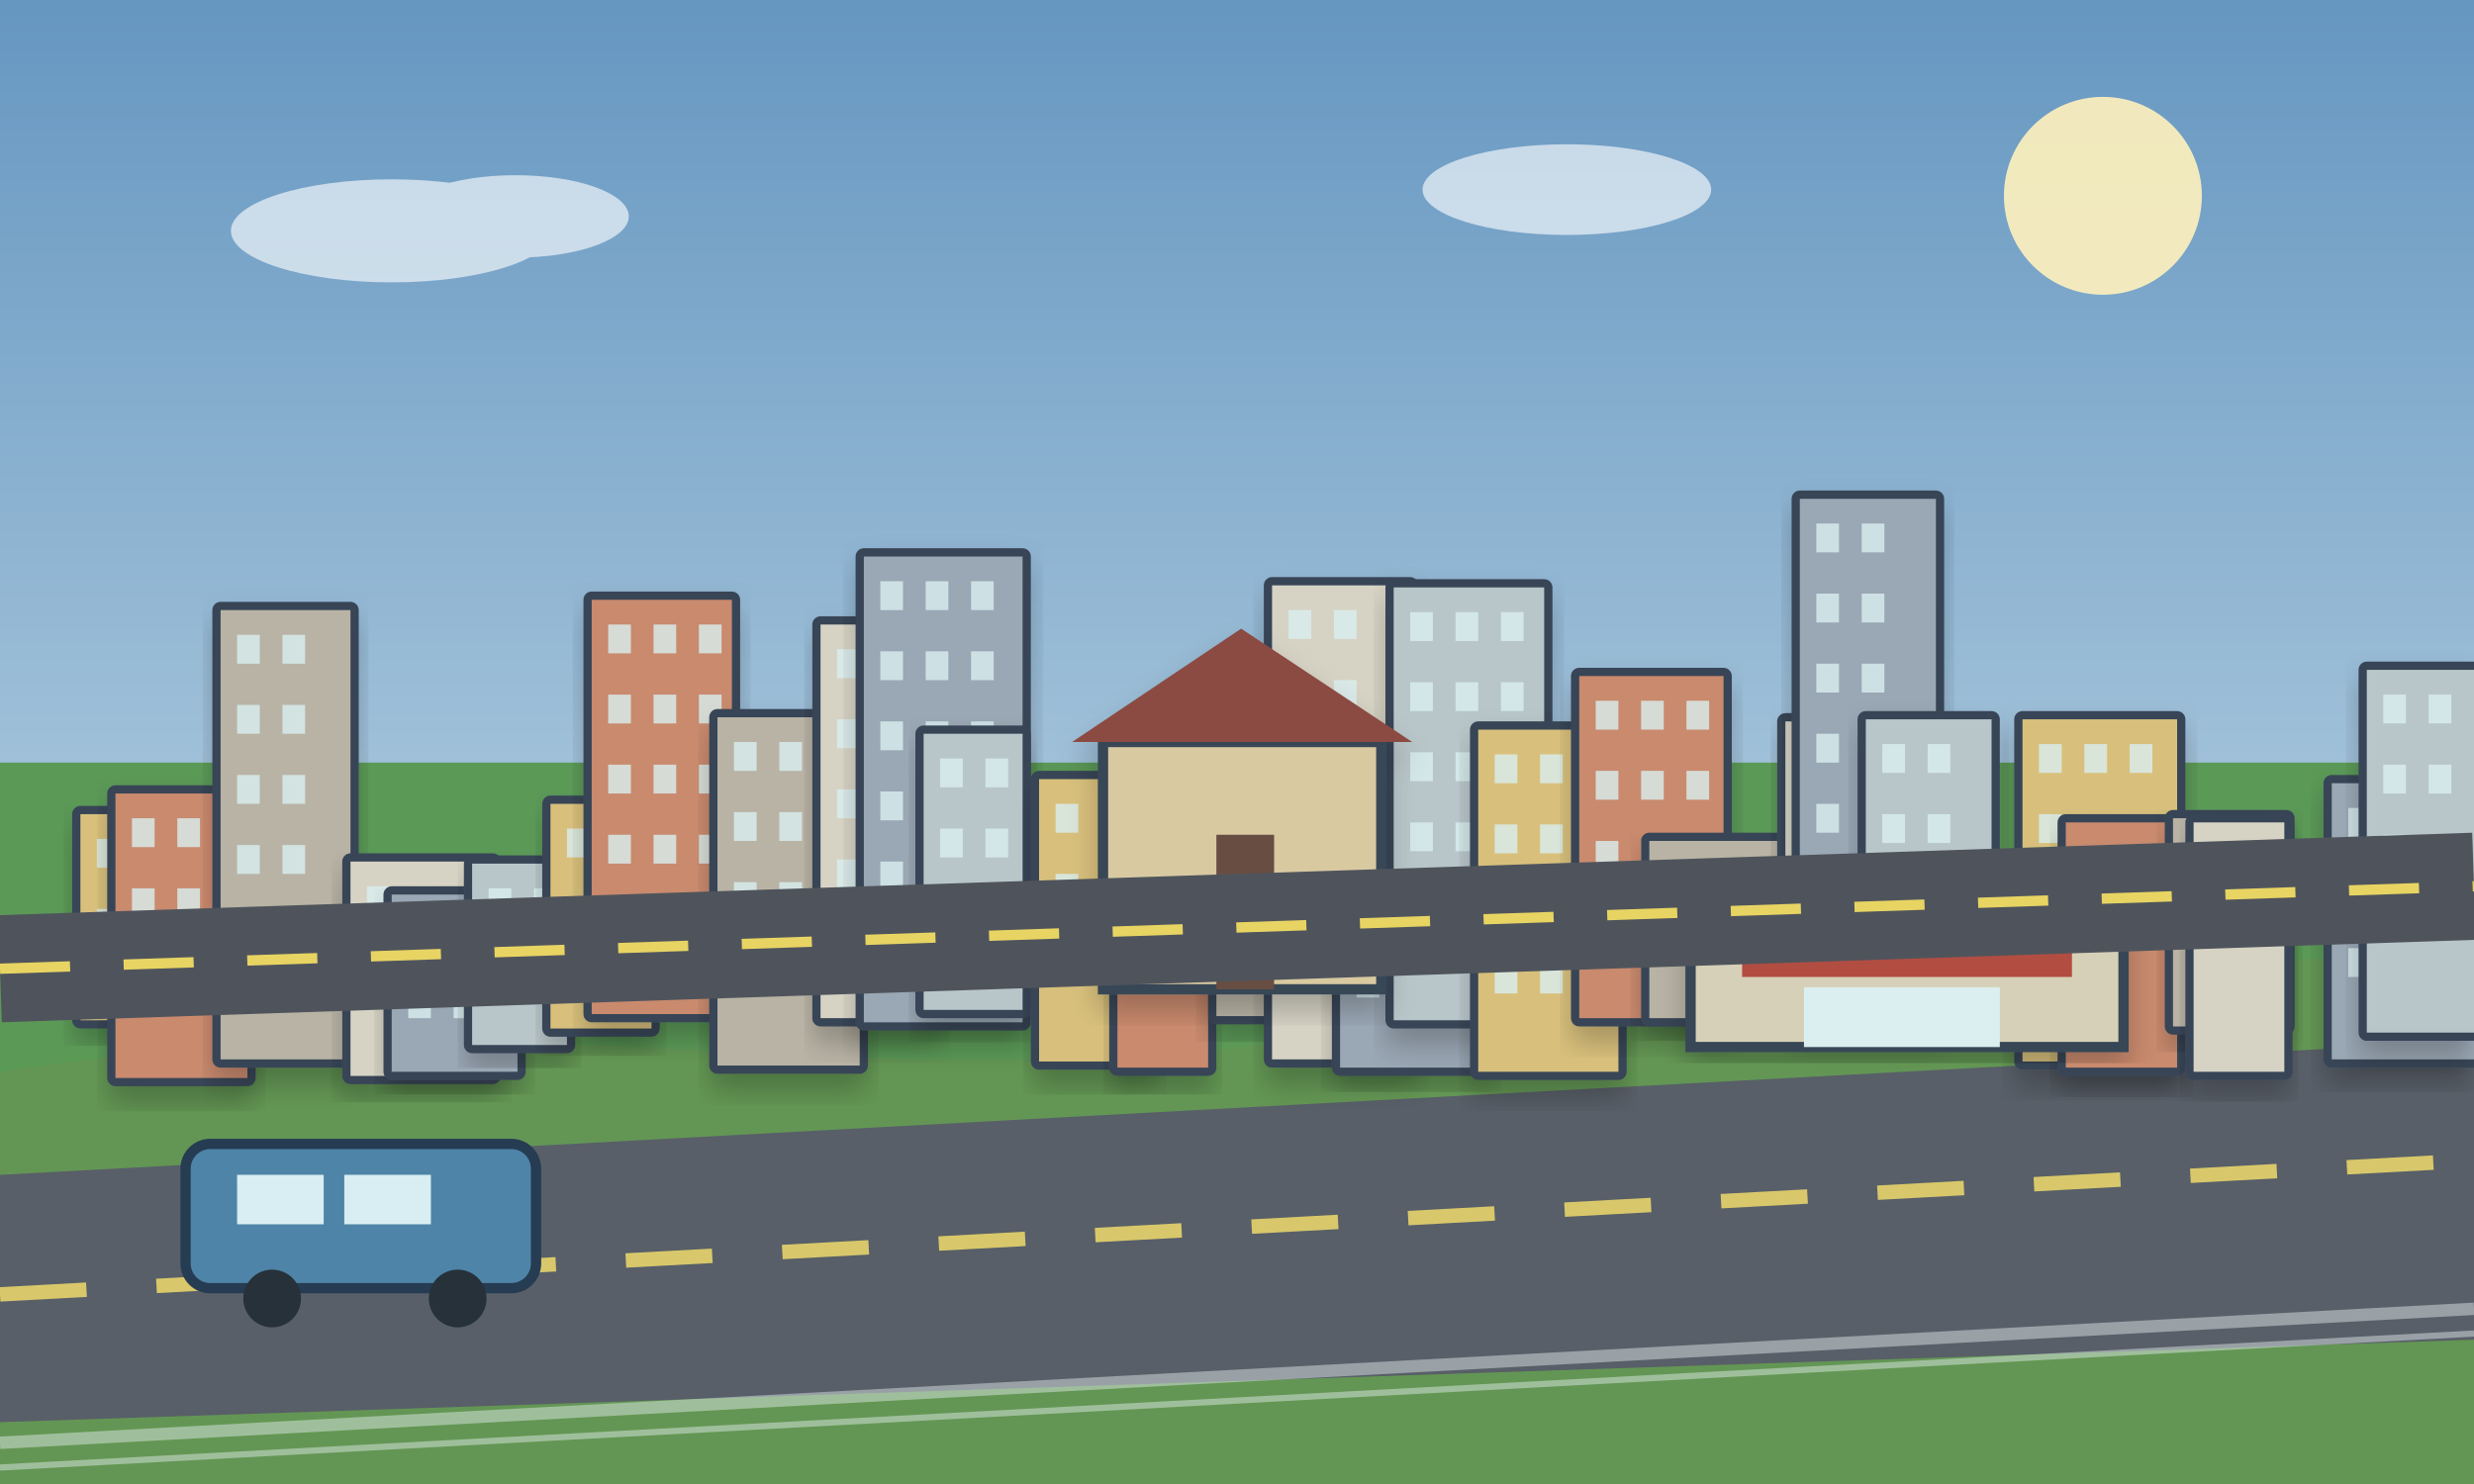
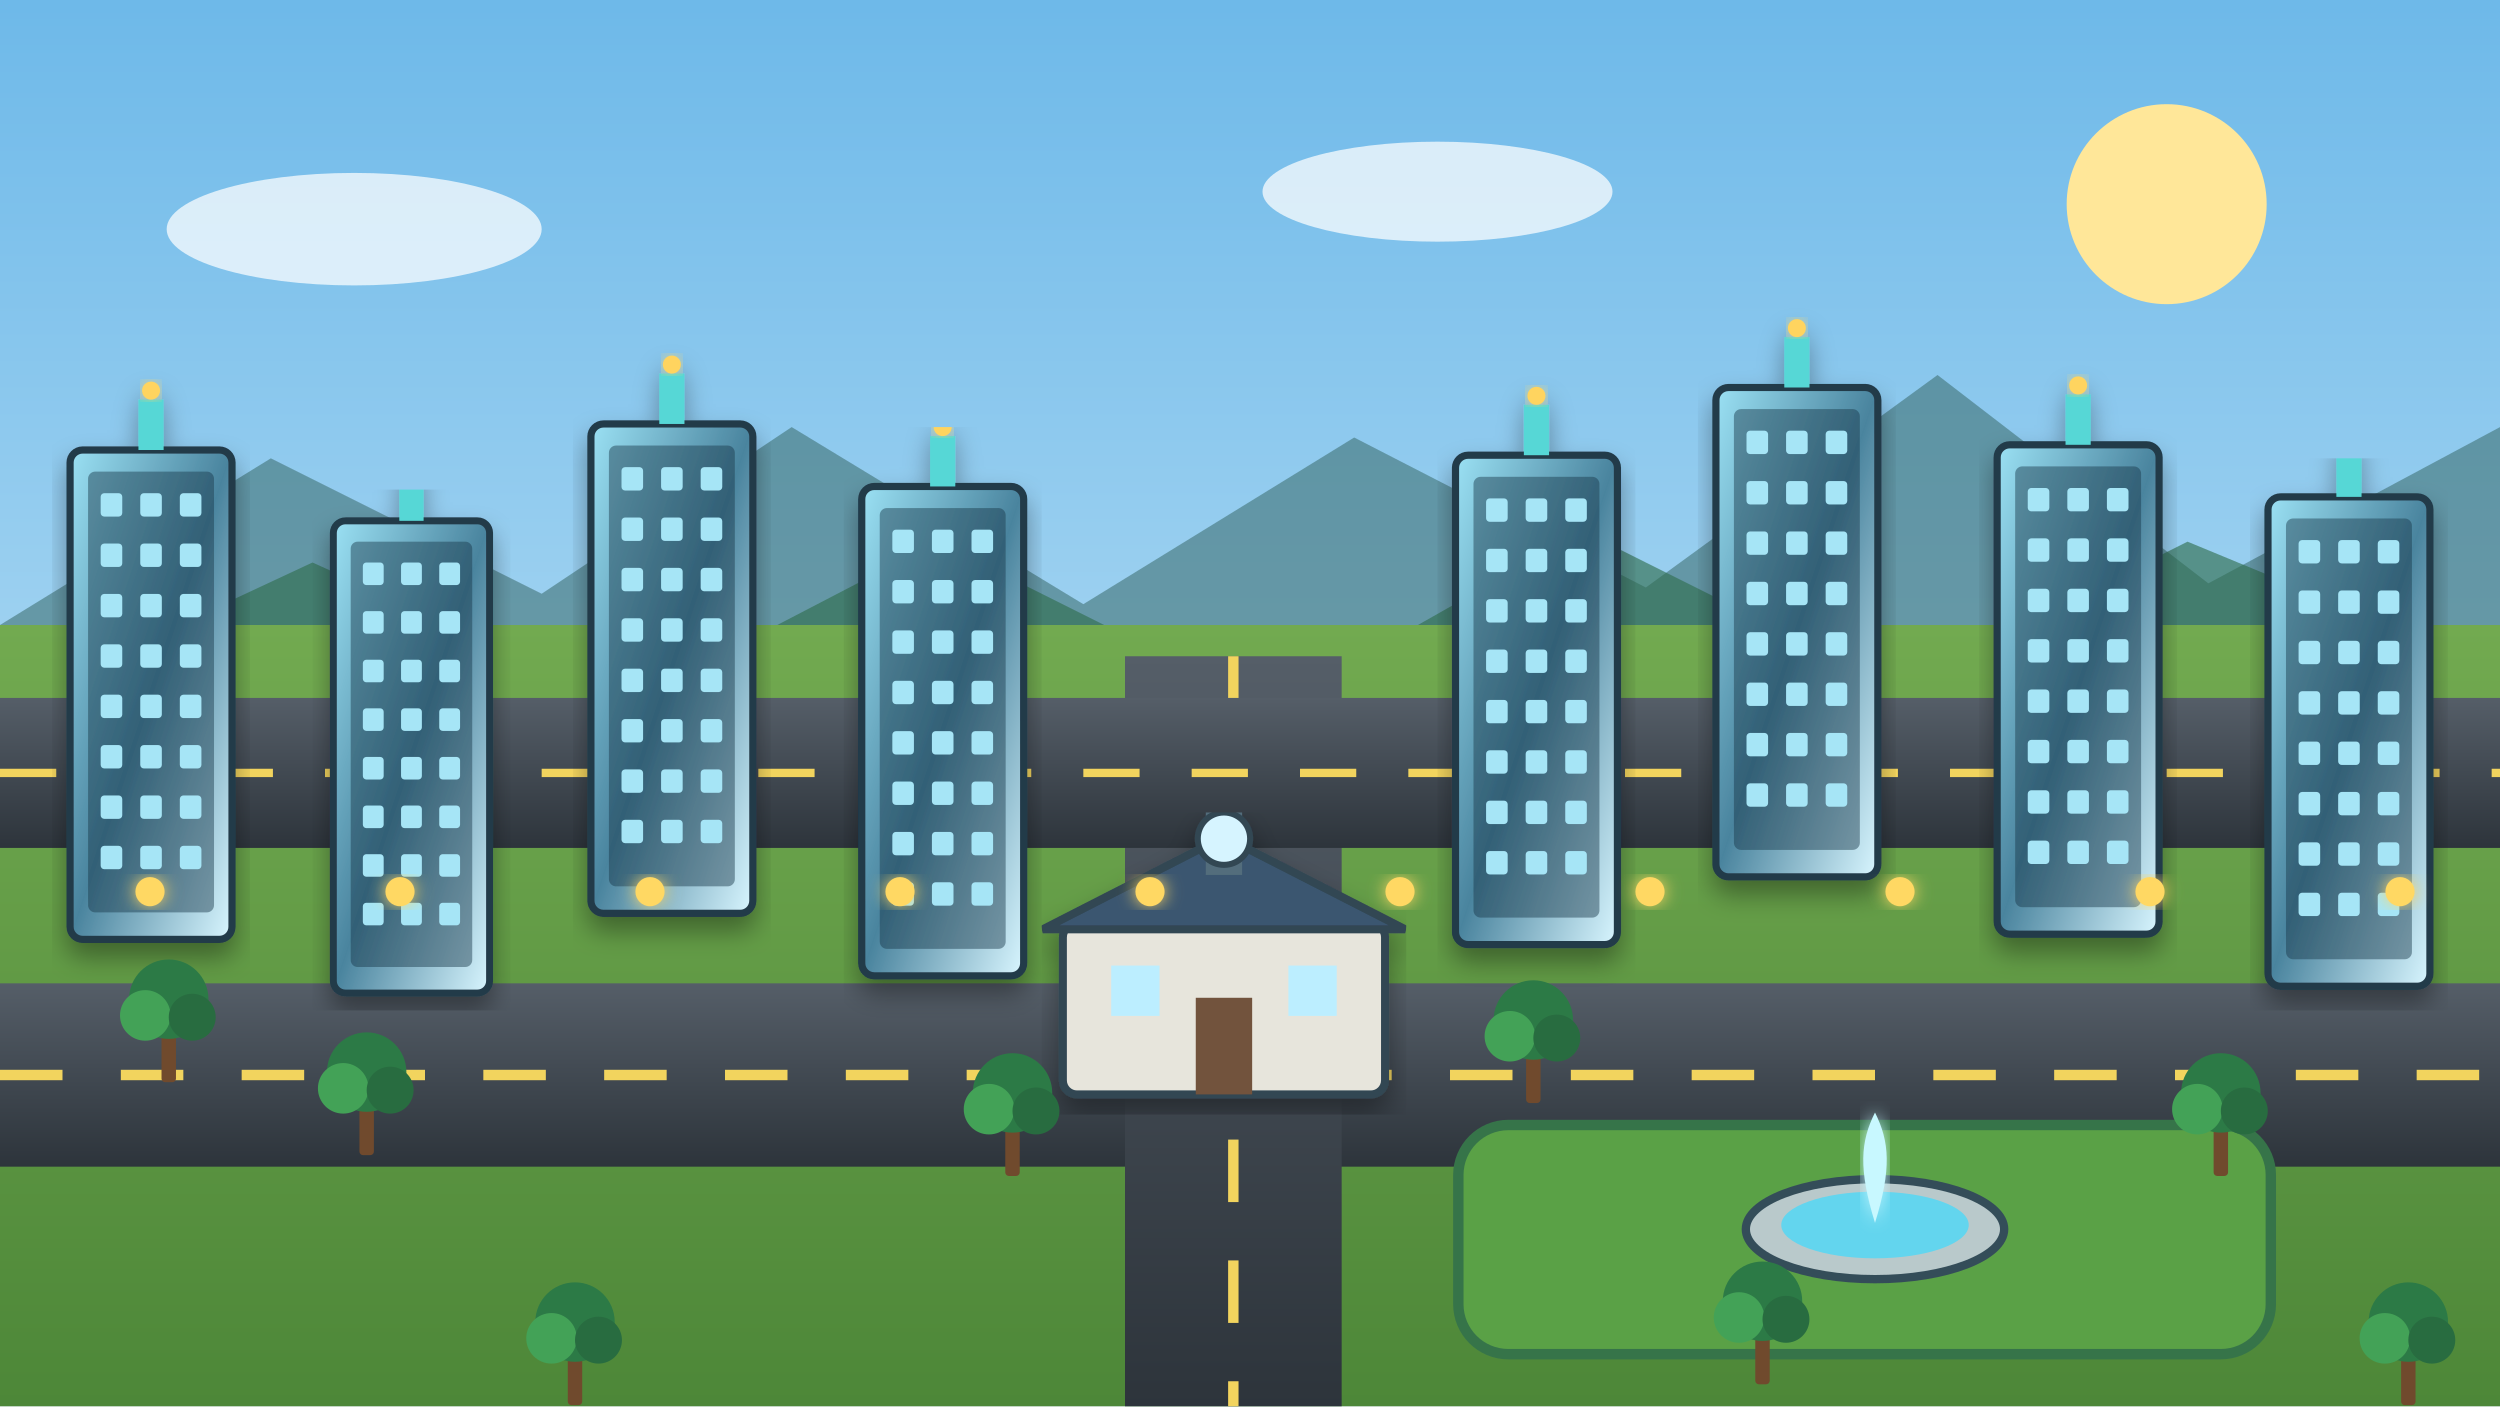
- <svg xmlns="http://www.w3.org/2000/svg" viewBox="0 0 1200 720" role="img" aria-label="Stadtentwicklung Stufe 6">
+ <svg xmlns="http://www.w3.org/2000/svg" viewBox="0 0 1200 675" role="img" aria-label="Großstadt">
  <defs>
-     <linearGradient id="sky" x1="0" y1="0" x2="0" y2="1">
-       <stop offset="0" stop-color="#6697c1" />
-       <stop offset="1" stop-color="#d6e7ef" />
+     <linearGradient id="sky" x2="0" y2="1">
+       <stop stop-color="#6eb9e9" />
+       <stop offset="1" stop-color="#d6eef9" />
    </linearGradient>
-     <linearGradient id="glass" x1="0" y1="0" x2="1" y2="1">
-       <stop stop-color="#9fd5dc" />
-       <stop offset=".55" stop-color="#4f7f96" />
-       <stop offset="1" stop-color="#d4eef2" />
+     <linearGradient id="ground" x2="0" y2="1">
+       <stop stop-color="#72aa50" />
+       <stop offset="1" stop-color="#4d8738" />
    </linearGradient>
-     <filter id="shadow">
-       <feDropShadow dx="0" dy="8" stdDeviation="7" flood-opacity=".23" />
+     <linearGradient id="road" x2="0" y2="1">
+       <stop stop-color="#555e68" />
+       <stop offset="1" stop-color="#2d343b" />
+     </linearGradient>
+     <linearGradient id="glass" x2="1" y2="1">
+       <stop stop-color="#9be1f4" />
+       <stop offset=".5" stop-color="#4a849e" />
+       <stop offset="1" stop-color="#d9f6ff" />
+     </linearGradient>
+     <filter id="s" x="-40%" y="-40%" width="180%" height="200%">
+       <feDropShadow dx="0" dy="8" stdDeviation="7" flood-color="#02070b" flood-opacity=".36" />
    </filter>
+     <filter id="g">
+       <feGaussianBlur stdDeviation="4" result="b" />
+       <feMerge>
+         <feMergeNode in="b" />
+         <feMergeNode in="SourceGraphic" />
+       </feMerge>
+     </filter>
+     <symbol id="civic" viewBox="0 0 180 150">
+       <g filter="url(#s)">
+         <rect x="10" y="55" width="160" height="85" rx="7" fill="#e7e5dc" stroke="#314653" stroke-width="4" />
+         <path d="M0 58 90 12l90 46Z" fill="#3b5770" stroke="#314653" stroke-width="4" />
+         <rect x="34" y="76" width="24" height="25" fill="#bceeff" />
+         <rect x="122" y="76" width="24" height="25" fill="#bceeff" />
+         <rect x="76" y="92" width="28" height="48" fill="#72533e" />
+         <rect x="81" y="-2" width="18" height="33" fill="#536d7b" />
+         <circle cx="90" cy="13" r="13" fill="#d6f4ff" stroke="#314653" stroke-width="3" />
+       </g>
+     </symbol>
+     <symbol id="tower" viewBox="0 0 110 300">
+       <g filter="url(#s)">
+         <rect x="10" y="18" width="90" height="272" rx="7" fill="url(#glass)" stroke="#243a49" stroke-width="4" />
+         <rect x="20" y="30" width="70" height="245" rx="4" fill="#173646" opacity=".45" />
+         <g fill="#a6e5f6">
+           <rect x="27" y="42" width="12" height="13" rx="2" />
+           <rect x="49" y="42" width="12" height="13" rx="2" />
+           <rect x="71" y="42" width="12" height="13" rx="2" />
+           <rect x="27" y="70" width="12" height="13" rx="2" />
+           <rect x="49" y="70" width="12" height="13" rx="2" />
+           <rect x="71" y="70" width="12" height="13" rx="2" />
+           <rect x="27" y="98" width="12" height="13" rx="2" />
+           <rect x="49" y="98" width="12" height="13" rx="2" />
+           <rect x="71" y="98" width="12" height="13" rx="2" />
+           <rect x="27" y="126" width="12" height="13" rx="2" />
+           <rect x="49" y="126" width="12" height="13" rx="2" />
+           <rect x="71" y="126" width="12" height="13" rx="2" />
+           <rect x="27" y="154" width="12" height="13" rx="2" />
+           <rect x="49" y="154" width="12" height="13" rx="2" />
+           <rect x="71" y="154" width="12" height="13" rx="2" />
+           <rect x="27" y="182" width="12" height="13" rx="2" />
+           <rect x="49" y="182" width="12" height="13" rx="2" />
+           <rect x="71" y="182" width="12" height="13" rx="2" />
+           <rect x="27" y="210" width="12" height="13" rx="2" />
+           <rect x="49" y="210" width="12" height="13" rx="2" />
+           <rect x="71" y="210" width="12" height="13" rx="2" />
+           <rect x="27" y="238" width="12" height="13" rx="2" />
+           <rect x="49" y="238" width="12" height="13" rx="2" />
+           <rect x="71" y="238" width="12" height="13" rx="2" />
+         </g>
+         <rect x="48" y="-10" width="14" height="28" fill="#57d7d6" />
+         <circle cx="55" cy="-15" r="5" fill="#ffd45f" filter="url(#g)" />
+       </g>
+     </symbol>
+     <symbol id="tree" viewBox="0 0 60 80">
+       <rect x="26" y="46" width="8" height="28" rx="2" fill="#704a2d" />
+       <circle cx="30" cy="28" r="22" fill="#2c7a46" />
+       <circle cx="17" cy="37" r="14" fill="#43a257" />
+       <circle cx="43" cy="38" r="13" fill="#286c40" />
+     </symbol>
  </defs>
-   <rect width="1200" height="720" fill="url(#sky)" />
-   <circle cx="1020" cy="95" r="48" fill="#fff2bd" opacity=".9" />
-   <g fill="#fff" opacity=".62">
-     <ellipse cx="190" cy="112" rx="78" ry="25" />
-     <ellipse cx="250" cy="105" rx="55" ry="20" />
-     <ellipse cx="760" cy="92" rx="70" ry="22" />
+   <rect width="1200" height="675" fill="url(#sky)" />
+   <circle cx="1040" cy="98" r="48" fill="#ffe799" />
+   <g fill="#fff" opacity=".72">
+     <ellipse cx="170" cy="110" rx="90" ry="27" />
+     <ellipse cx="690" cy="92" rx="84" ry="24" />
  </g>
-   <rect y="370" width="1200" height="350" fill="#5b9957" />
-   <path d="M0 520 C260 480 450 540 650 500 C850 460 1030 485 1200 455 L1200 720 0 720Z" fill="#70904f" opacity=".38" />
-   <path d="M0 570 L1200 505 L1200 650 L0 690Z" fill="#585f68" />
-   <path d="M0 628 L1200 563" stroke="#e6d46b" stroke-width="7" stroke-dasharray="42 34" opacity=".9" />
-   <g filter="url(#shadow)">
-     <rect x="37" y="393" width="62" height="104" rx="2" fill="#d8c07b" stroke="#384557" stroke-width="4" />
-     <rect x="47" y="407" width="11" height="14" fill="#d9eff0" opacity=".8" />
-     <rect x="69" y="407" width="11" height="14" fill="#d9eff0" opacity=".8" />
-     <rect x="47" y="441" width="11" height="14" fill="#d9eff0" opacity=".8" />
-     <rect x="69" y="441" width="11" height="14" fill="#d9eff0" opacity=".8" />
-   </g>
-   <g filter="url(#shadow)">
-     <rect x="54" y="383" width="68" height="142" rx="2" fill="#c98a6e" stroke="#384557" stroke-width="4" />
-     <rect x="64" y="397" width="11" height="14" fill="#d9eff0" opacity=".8" />
-     <rect x="86" y="397" width="11" height="14" fill="#d9eff0" opacity=".8" />
-     <rect x="64" y="431" width="11" height="14" fill="#d9eff0" opacity=".8" />
-     <rect x="86" y="431" width="11" height="14" fill="#d9eff0" opacity=".8" />
-     <rect x="64" y="465" width="11" height="14" fill="#d9eff0" opacity=".8" />
-     <rect x="86" y="465" width="11" height="14" fill="#d9eff0" opacity=".8" />
-   </g>
-   <g filter="url(#shadow)">
-     <rect x="105" y="294" width="67" height="222" rx="2" fill="#b8b3a5" stroke="#384557" stroke-width="4" />
-     <rect x="115" y="308" width="11" height="14" fill="#d9eff0" opacity=".8" />
-     <rect x="137" y="308" width="11" height="14" fill="#d9eff0" opacity=".8" />
-     <rect x="115" y="342" width="11" height="14" fill="#d9eff0" opacity=".8" />
-     <rect x="137" y="342" width="11" height="14" fill="#d9eff0" opacity=".8" />
-     <rect x="115" y="376" width="11" height="14" fill="#d9eff0" opacity=".8" />
-     <rect x="137" y="376" width="11" height="14" fill="#d9eff0" opacity=".8" />
-     <rect x="115" y="410" width="11" height="14" fill="#d9eff0" opacity=".8" />
-     <rect x="137" y="410" width="11" height="14" fill="#d9eff0" opacity=".8" />
-     <rect x="115" y="444" width="11" height="14" fill="#d9eff0" opacity=".8" />
-     <rect x="137" y="444" width="11" height="14" fill="#d9eff0" opacity=".8" />
-   </g>
-   <g filter="url(#shadow)">
-     <rect x="168" y="416" width="73" height="108" rx="2" fill="#d6d3c5" stroke="#384557" stroke-width="4" />
-     <rect x="178" y="430" width="11" height="14" fill="#d9eff0" opacity=".8" />
-     <rect x="200" y="430" width="11" height="14" fill="#d9eff0" opacity=".8" />
-     <rect x="222" y="430" width="11" height="14" fill="#d9eff0" opacity=".8" />
-     <rect x="178" y="464" width="11" height="14" fill="#d9eff0" opacity=".8" />
-     <rect x="200" y="464" width="11" height="14" fill="#d9eff0" opacity=".8" />
-     <rect x="222" y="464" width="11" height="14" fill="#d9eff0" opacity=".8" />
-   </g>
-   <g filter="url(#shadow)">
-     <rect x="188" y="432" width="65" height="90" rx="2" fill="#9aa7b4" stroke="#384557" stroke-width="4" />
-     <rect x="198" y="446" width="11" height="14" fill="#d9eff0" opacity=".8" />
-     <rect x="220" y="446" width="11" height="14" fill="#d9eff0" opacity=".8" />
-     <rect x="198" y="480" width="11" height="14" fill="#d9eff0" opacity=".8" />
-     <rect x="220" y="480" width="11" height="14" fill="#d9eff0" opacity=".8" />
-   </g>
-   <g filter="url(#shadow)">
-     <rect x="227" y="417" width="50" height="92" rx="2" fill="#b9c6c9" stroke="#384557" stroke-width="4" />
-     <rect x="237" y="431" width="11" height="14" fill="#d9eff0" opacity=".8" />
-     <rect x="259" y="431" width="11" height="14" fill="#d9eff0" opacity=".8" />
-     <rect x="237" y="465" width="11" height="14" fill="#d9eff0" opacity=".8" />
-     <rect x="259" y="465" width="11" height="14" fill="#d9eff0" opacity=".8" />
-   </g>
-   <g filter="url(#shadow)">
-     <rect x="265" y="388" width="53" height="113" rx="2" fill="#d8c07b" stroke="#384557" stroke-width="4" />
-     <rect x="275" y="402" width="11" height="14" fill="#d9eff0" opacity=".8" />
-     <rect x="297" y="402" width="11" height="14" fill="#d9eff0" opacity=".8" />
-     <rect x="275" y="436" width="11" height="14" fill="#d9eff0" opacity=".8" />
-     <rect x="297" y="436" width="11" height="14" fill="#d9eff0" opacity=".8" />
-   </g>
-   <g filter="url(#shadow)">
-     <rect x="285" y="289" width="72" height="205" rx="2" fill="#c98a6e" stroke="#384557" stroke-width="4" />
-     <rect x="295" y="303" width="11" height="14" fill="#d9eff0" opacity=".8" />
-     <rect x="317" y="303" width="11" height="14" fill="#d9eff0" opacity=".8" />
-     <rect x="339" y="303" width="11" height="14" fill="#d9eff0" opacity=".8" />
-     <rect x="295" y="337" width="11" height="14" fill="#d9eff0" opacity=".8" />
-     <rect x="317" y="337" width="11" height="14" fill="#d9eff0" opacity=".8" />
-     <rect x="339" y="337" width="11" height="14" fill="#d9eff0" opacity=".8" />
-     <rect x="295" y="371" width="11" height="14" fill="#d9eff0" opacity=".8" />
-     <rect x="317" y="371" width="11" height="14" fill="#d9eff0" opacity=".8" />
-     <rect x="339" y="371" width="11" height="14" fill="#d9eff0" opacity=".8" />
-     <rect x="295" y="405" width="11" height="14" fill="#d9eff0" opacity=".8" />
-     <rect x="317" y="405" width="11" height="14" fill="#d9eff0" opacity=".8" />
-     <rect x="339" y="405" width="11" height="14" fill="#d9eff0" opacity=".8" />
-   </g>
-   <g filter="url(#shadow)">
-     <rect x="346" y="346" width="73" height="173" rx="2" fill="#b8b3a5" stroke="#384557" stroke-width="4" />
-     <rect x="356" y="360" width="11" height="14" fill="#d9eff0" opacity=".8" />
-     <rect x="378" y="360" width="11" height="14" fill="#d9eff0" opacity=".8" />
-     <rect x="400" y="360" width="11" height="14" fill="#d9eff0" opacity=".8" />
-     <rect x="356" y="394" width="11" height="14" fill="#d9eff0" opacity=".8" />
-     <rect x="378" y="394" width="11" height="14" fill="#d9eff0" opacity=".8" />
-     <rect x="400" y="394" width="11" height="14" fill="#d9eff0" opacity=".8" />
-     <rect x="356" y="428" width="11" height="14" fill="#d9eff0" opacity=".8" />
-     <rect x="378" y="428" width="11" height="14" fill="#d9eff0" opacity=".8" />
-     <rect x="400" y="428" width="11" height="14" fill="#d9eff0" opacity=".8" />
-     <rect x="356" y="462" width="11" height="14" fill="#d9eff0" opacity=".8" />
-     <rect x="378" y="462" width="11" height="14" fill="#d9eff0" opacity=".8" />
-     <rect x="400" y="462" width="11" height="14" fill="#d9eff0" opacity=".8" />
-   </g>
-   <g filter="url(#shadow)">
-     <rect x="396" y="301" width="59" height="195" rx="2" fill="#d6d3c5" stroke="#384557" stroke-width="4" />
-     <rect x="406" y="315" width="11" height="14" fill="#d9eff0" opacity=".8" />
-     <rect x="428" y="315" width="11" height="14" fill="#d9eff0" opacity=".8" />
-     <rect x="406" y="349" width="11" height="14" fill="#d9eff0" opacity=".8" />
-     <rect x="428" y="349" width="11" height="14" fill="#d9eff0" opacity=".8" />
-     <rect x="406" y="383" width="11" height="14" fill="#d9eff0" opacity=".8" />
-     <rect x="428" y="383" width="11" height="14" fill="#d9eff0" opacity=".8" />
-     <rect x="406" y="417" width="11" height="14" fill="#d9eff0" opacity=".8" />
-     <rect x="428" y="417" width="11" height="14" fill="#d9eff0" opacity=".8" />
-   </g>
-   <g filter="url(#shadow)">
-     <rect x="417" y="268" width="81" height="230" rx="2" fill="#9aa7b4" stroke="#384557" stroke-width="4" />
-     <rect x="427" y="282" width="11" height="14" fill="#d9eff0" opacity=".8" />
-     <rect x="449" y="282" width="11" height="14" fill="#d9eff0" opacity=".8" />
-     <rect x="471" y="282" width="11" height="14" fill="#d9eff0" opacity=".8" />
-     <rect x="427" y="316" width="11" height="14" fill="#d9eff0" opacity=".8" />
-     <rect x="449" y="316" width="11" height="14" fill="#d9eff0" opacity=".8" />
-     <rect x="471" y="316" width="11" height="14" fill="#d9eff0" opacity=".8" />
-     <rect x="427" y="350" width="11" height="14" fill="#d9eff0" opacity=".8" />
-     <rect x="449" y="350" width="11" height="14" fill="#d9eff0" opacity=".8" />
-     <rect x="471" y="350" width="11" height="14" fill="#d9eff0" opacity=".8" />
-     <rect x="427" y="384" width="11" height="14" fill="#d9eff0" opacity=".8" />
-     <rect x="449" y="384" width="11" height="14" fill="#d9eff0" opacity=".8" />
-     <rect x="471" y="384" width="11" height="14" fill="#d9eff0" opacity=".8" />
-     <rect x="427" y="418" width="11" height="14" fill="#d9eff0" opacity=".8" />
-     <rect x="449" y="418" width="11" height="14" fill="#d9eff0" opacity=".8" />
-     <rect x="471" y="418" width="11" height="14" fill="#d9eff0" opacity=".8" />
-   </g>
-   <g filter="url(#shadow)">
-     <rect x="446" y="354" width="52" height="138" rx="2" fill="#b9c6c9" stroke="#384557" stroke-width="4" />
-     <rect x="456" y="368" width="11" height="14" fill="#d9eff0" opacity=".8" />
-     <rect x="478" y="368" width="11" height="14" fill="#d9eff0" opacity=".8" />
-     <rect x="456" y="402" width="11" height="14" fill="#d9eff0" opacity=".8" />
-     <rect x="478" y="402" width="11" height="14" fill="#d9eff0" opacity=".8" />
-     <rect x="456" y="436" width="11" height="14" fill="#d9eff0" opacity=".8" />
-     <rect x="478" y="436" width="11" height="14" fill="#d9eff0" opacity=".8" />
-   </g>
-   <g filter="url(#shadow)">
-     <rect x="502" y="376" width="58" height="141" rx="2" fill="#d8c07b" stroke="#384557" stroke-width="4" />
-     <rect x="512" y="390" width="11" height="14" fill="#d9eff0" opacity=".8" />
-     <rect x="534" y="390" width="11" height="14" fill="#d9eff0" opacity=".8" />
-     <rect x="512" y="424" width="11" height="14" fill="#d9eff0" opacity=".8" />
-     <rect x="534" y="424" width="11" height="14" fill="#d9eff0" opacity=".8" />
-     <rect x="512" y="458" width="11" height="14" fill="#d9eff0" opacity=".8" />
-     <rect x="534" y="458" width="11" height="14" fill="#d9eff0" opacity=".8" />
-   </g>
-   <g filter="url(#shadow)">
-     <rect x="540" y="410" width="48" height="110" rx="2" fill="#c98a6e" stroke="#384557" stroke-width="4" />
-     <rect x="550" y="424" width="11" height="14" fill="#d9eff0" opacity=".8" />
-     <rect x="572" y="424" width="11" height="14" fill="#d9eff0" opacity=".8" />
-     <rect x="550" y="458" width="11" height="14" fill="#d9eff0" opacity=".8" />
-     <rect x="572" y="458" width="11" height="14" fill="#d9eff0" opacity=".8" />
-   </g>
-   <g filter="url(#shadow)">
-     <rect x="588" y="390" width="80" height="105" rx="2" fill="#b8b3a5" stroke="#384557" stroke-width="4" />
-     <rect x="598" y="404" width="11" height="14" fill="#d9eff0" opacity=".8" />
-     <rect x="620" y="404" width="11" height="14" fill="#d9eff0" opacity=".8" />
-     <rect x="642" y="404" width="11" height="14" fill="#d9eff0" opacity=".8" />
-     <rect x="598" y="438" width="11" height="14" fill="#d9eff0" opacity=".8" />
-     <rect x="620" y="438" width="11" height="14" fill="#d9eff0" opacity=".8" />
-     <rect x="642" y="438" width="11" height="14" fill="#d9eff0" opacity=".8" />
-   </g>
-   <g filter="url(#shadow)">
-     <rect x="615" y="282" width="71" height="234" rx="2" fill="#d6d3c5" stroke="#384557" stroke-width="4" />
-     <rect x="625" y="296" width="11" height="14" fill="#d9eff0" opacity=".8" />
-     <rect x="647" y="296" width="11" height="14" fill="#d9eff0" opacity=".8" />
-     <rect x="625" y="330" width="11" height="14" fill="#d9eff0" opacity=".8" />
-     <rect x="647" y="330" width="11" height="14" fill="#d9eff0" opacity=".8" />
-     <rect x="625" y="364" width="11" height="14" fill="#d9eff0" opacity=".8" />
-     <rect x="647" y="364" width="11" height="14" fill="#d9eff0" opacity=".8" />
-     <rect x="625" y="398" width="11" height="14" fill="#d9eff0" opacity=".8" />
-     <rect x="647" y="398" width="11" height="14" fill="#d9eff0" opacity=".8" />
-     <rect x="625" y="432" width="11" height="14" fill="#d9eff0" opacity=".8" />
-     <rect x="647" y="432" width="11" height="14" fill="#d9eff0" opacity=".8" />
-   </g>
-   <g filter="url(#shadow)">
-     <rect x="648" y="422" width="73" height="98" rx="2" fill="#9aa7b4" stroke="#384557" stroke-width="4" />
-     <rect x="658" y="436" width="11" height="14" fill="#d9eff0" opacity=".8" />
-     <rect x="680" y="436" width="11" height="14" fill="#d9eff0" opacity=".8" />
-     <rect x="702" y="436" width="11" height="14" fill="#d9eff0" opacity=".8" />
-     <rect x="658" y="470" width="11" height="14" fill="#d9eff0" opacity=".8" />
-     <rect x="680" y="470" width="11" height="14" fill="#d9eff0" opacity=".8" />
-     <rect x="702" y="470" width="11" height="14" fill="#d9eff0" opacity=".8" />
-   </g>
-   <g filter="url(#shadow)">
-     <rect x="674" y="283" width="77" height="214" rx="2" fill="#b9c6c9" stroke="#384557" stroke-width="4" />
-     <rect x="684" y="297" width="11" height="14" fill="#d9eff0" opacity=".8" />
-     <rect x="706" y="297" width="11" height="14" fill="#d9eff0" opacity=".8" />
-     <rect x="728" y="297" width="11" height="14" fill="#d9eff0" opacity=".8" />
-     <rect x="684" y="331" width="11" height="14" fill="#d9eff0" opacity=".8" />
-     <rect x="706" y="331" width="11" height="14" fill="#d9eff0" opacity=".8" />
-     <rect x="728" y="331" width="11" height="14" fill="#d9eff0" opacity=".8" />
-     <rect x="684" y="365" width="11" height="14" fill="#d9eff0" opacity=".8" />
-     <rect x="706" y="365" width="11" height="14" fill="#d9eff0" opacity=".8" />
-     <rect x="728" y="365" width="11" height="14" fill="#d9eff0" opacity=".8" />
-     <rect x="684" y="399" width="11" height="14" fill="#d9eff0" opacity=".8" />
-     <rect x="706" y="399" width="11" height="14" fill="#d9eff0" opacity=".8" />
-     <rect x="728" y="399" width="11" height="14" fill="#d9eff0" opacity=".8" />
-     <rect x="684" y="433" width="11" height="14" fill="#d9eff0" opacity=".8" />
-     <rect x="706" y="433" width="11" height="14" fill="#d9eff0" opacity=".8" />
-     <rect x="728" y="433" width="11" height="14" fill="#d9eff0" opacity=".8" />
-   </g>
-   <g filter="url(#shadow)">
-     <rect x="715" y="352" width="72" height="170" rx="2" fill="#d8c07b" stroke="#384557" stroke-width="4" />
-     <rect x="725" y="366" width="11" height="14" fill="#d9eff0" opacity=".8" />
-     <rect x="747" y="366" width="11" height="14" fill="#d9eff0" opacity=".8" />
-     <rect x="769" y="366" width="11" height="14" fill="#d9eff0" opacity=".8" />
-     <rect x="725" y="400" width="11" height="14" fill="#d9eff0" opacity=".8" />
-     <rect x="747" y="400" width="11" height="14" fill="#d9eff0" opacity=".8" />
-     <rect x="769" y="400" width="11" height="14" fill="#d9eff0" opacity=".8" />
-     <rect x="725" y="434" width="11" height="14" fill="#d9eff0" opacity=".8" />
-     <rect x="747" y="434" width="11" height="14" fill="#d9eff0" opacity=".8" />
-     <rect x="769" y="434" width="11" height="14" fill="#d9eff0" opacity=".8" />
-     <rect x="725" y="468" width="11" height="14" fill="#d9eff0" opacity=".8" />
-     <rect x="747" y="468" width="11" height="14" fill="#d9eff0" opacity=".8" />
-     <rect x="769" y="468" width="11" height="14" fill="#d9eff0" opacity=".8" />
-   </g>
-   <g filter="url(#shadow)">
-     <rect x="764" y="326" width="74" height="170" rx="2" fill="#c98a6e" stroke="#384557" stroke-width="4" />
-     <rect x="774" y="340" width="11" height="14" fill="#d9eff0" opacity=".8" />
-     <rect x="796" y="340" width="11" height="14" fill="#d9eff0" opacity=".8" />
-     <rect x="818" y="340" width="11" height="14" fill="#d9eff0" opacity=".8" />
-     <rect x="774" y="374" width="11" height="14" fill="#d9eff0" opacity=".8" />
-     <rect x="796" y="374" width="11" height="14" fill="#d9eff0" opacity=".8" />
-     <rect x="818" y="374" width="11" height="14" fill="#d9eff0" opacity=".8" />
-     <rect x="774" y="408" width="11" height="14" fill="#d9eff0" opacity=".8" />
-     <rect x="796" y="408" width="11" height="14" fill="#d9eff0" opacity=".8" />
-     <rect x="818" y="408" width="11" height="14" fill="#d9eff0" opacity=".8" />
-     <rect x="774" y="442" width="11" height="14" fill="#d9eff0" opacity=".8" />
-     <rect x="796" y="442" width="11" height="14" fill="#d9eff0" opacity=".8" />
-     <rect x="818" y="442" width="11" height="14" fill="#d9eff0" opacity=".8" />
-   </g>
-   <g filter="url(#shadow)">
-     <rect x="798" y="406" width="72" height="90" rx="2" fill="#b8b3a5" stroke="#384557" stroke-width="4" />
-     <rect x="808" y="420" width="11" height="14" fill="#d9eff0" opacity=".8" />
-     <rect x="830" y="420" width="11" height="14" fill="#d9eff0" opacity=".8" />
-     <rect x="852" y="420" width="11" height="14" fill="#d9eff0" opacity=".8" />
-     <rect x="808" y="454" width="11" height="14" fill="#d9eff0" opacity=".8" />
-     <rect x="830" y="454" width="11" height="14" fill="#d9eff0" opacity=".8" />
-     <rect x="852" y="454" width="11" height="14" fill="#d9eff0" opacity=".8" />
-   </g>
-   <g filter="url(#shadow)">
-     <rect x="864" y="348" width="52" height="146" rx="2" fill="#d6d3c5" stroke="#384557" stroke-width="4" />
-     <rect x="874" y="362" width="11" height="14" fill="#d9eff0" opacity=".8" />
-     <rect x="896" y="362" width="11" height="14" fill="#d9eff0" opacity=".8" />
-     <rect x="874" y="396" width="11" height="14" fill="#d9eff0" opacity=".8" />
-     <rect x="896" y="396" width="11" height="14" fill="#d9eff0" opacity=".8" />
-     <rect x="874" y="430" width="11" height="14" fill="#d9eff0" opacity=".8" />
-     <rect x="896" y="430" width="11" height="14" fill="#d9eff0" opacity=".8" />
-   </g>
-   <g filter="url(#shadow)">
-     <rect x="871" y="240" width="70" height="256" rx="2" fill="#9aa7b4" stroke="#384557" stroke-width="4" />
-     <rect x="881" y="254" width="11" height="14" fill="#d9eff0" opacity=".8" />
-     <rect x="903" y="254" width="11" height="14" fill="#d9eff0" opacity=".8" />
-     <rect x="881" y="288" width="11" height="14" fill="#d9eff0" opacity=".8" />
-     <rect x="903" y="288" width="11" height="14" fill="#d9eff0" opacity=".8" />
-     <rect x="881" y="322" width="11" height="14" fill="#d9eff0" opacity=".8" />
-     <rect x="903" y="322" width="11" height="14" fill="#d9eff0" opacity=".8" />
-     <rect x="881" y="356" width="11" height="14" fill="#d9eff0" opacity=".8" />
-     <rect x="903" y="356" width="11" height="14" fill="#d9eff0" opacity=".8" />
-     <rect x="881" y="390" width="11" height="14" fill="#d9eff0" opacity=".8" />
-     <rect x="903" y="390" width="11" height="14" fill="#d9eff0" opacity=".8" />
-     <rect x="881" y="424" width="11" height="14" fill="#d9eff0" opacity=".8" />
-     <rect x="903" y="424" width="11" height="14" fill="#d9eff0" opacity=".8" />
-   </g>
-   <g filter="url(#shadow)">
-     <rect x="903" y="347" width="65" height="144" rx="2" fill="#b9c6c9" stroke="#384557" stroke-width="4" />
-     <rect x="913" y="361" width="11" height="14" fill="#d9eff0" opacity=".8" />
-     <rect x="935" y="361" width="11" height="14" fill="#d9eff0" opacity=".8" />
-     <rect x="913" y="395" width="11" height="14" fill="#d9eff0" opacity=".8" />
-     <rect x="935" y="395" width="11" height="14" fill="#d9eff0" opacity=".8" />
-     <rect x="913" y="429" width="11" height="14" fill="#d9eff0" opacity=".8" />
-     <rect x="935" y="429" width="11" height="14" fill="#d9eff0" opacity=".8" />
-   </g>
-   <g filter="url(#shadow)">
-     <rect x="979" y="347" width="79" height="170" rx="2" fill="#d8c07b" stroke="#384557" stroke-width="4" />
-     <rect x="989" y="361" width="11" height="14" fill="#d9eff0" opacity=".8" />
-     <rect x="1011" y="361" width="11" height="14" fill="#d9eff0" opacity=".8" />
-     <rect x="1033" y="361" width="11" height="14" fill="#d9eff0" opacity=".8" />
-     <rect x="989" y="395" width="11" height="14" fill="#d9eff0" opacity=".8" />
-     <rect x="1011" y="395" width="11" height="14" fill="#d9eff0" opacity=".8" />
-     <rect x="1033" y="395" width="11" height="14" fill="#d9eff0" opacity=".8" />
-     <rect x="989" y="429" width="11" height="14" fill="#d9eff0" opacity=".8" />
-     <rect x="1011" y="429" width="11" height="14" fill="#d9eff0" opacity=".8" />
-     <rect x="1033" y="429" width="11" height="14" fill="#d9eff0" opacity=".8" />
-     <rect x="989" y="463" width="11" height="14" fill="#d9eff0" opacity=".8" />
-     <rect x="1011" y="463" width="11" height="14" fill="#d9eff0" opacity=".8" />
-     <rect x="1033" y="463" width="11" height="14" fill="#d9eff0" opacity=".8" />
-   </g>
-   <g filter="url(#shadow)">
-     <rect x="1000" y="397" width="58" height="123" rx="2" fill="#c98a6e" stroke="#384557" stroke-width="4" />
-     <rect x="1010" y="411" width="11" height="14" fill="#d9eff0" opacity=".8" />
-     <rect x="1032" y="411" width="11" height="14" fill="#d9eff0" opacity=".8" />
-     <rect x="1010" y="445" width="11" height="14" fill="#d9eff0" opacity=".8" />
-     <rect x="1032" y="445" width="11" height="14" fill="#d9eff0" opacity=".8" />
-   </g>
-   <g filter="url(#shadow)">
-     <rect x="1052" y="395" width="59" height="105" rx="2" fill="#b8b3a5" stroke="#384557" stroke-width="4" />
-     <rect x="1062" y="409" width="11" height="14" fill="#d9eff0" opacity=".8" />
-     <rect x="1084" y="409" width="11" height="14" fill="#d9eff0" opacity=".8" />
-     <rect x="1062" y="443" width="11" height="14" fill="#d9eff0" opacity=".8" />
-     <rect x="1084" y="443" width="11" height="14" fill="#d9eff0" opacity=".8" />
-   </g>
-   <g filter="url(#shadow)">
-     <rect x="1062" y="397" width="48" height="125" rx="2" fill="#d6d3c5" stroke="#384557" stroke-width="4" />
-     <rect x="1072" y="411" width="11" height="14" fill="#d9eff0" opacity=".8" />
-     <rect x="1094" y="411" width="11" height="14" fill="#d9eff0" opacity=".8" />
-     <rect x="1072" y="445" width="11" height="14" fill="#d9eff0" opacity=".8" />
-     <rect x="1094" y="445" width="11" height="14" fill="#d9eff0" opacity=".8" />
-   </g>
-   <g filter="url(#shadow)">
-     <rect x="1129" y="378" width="82" height="138" rx="2" fill="#9aa7b4" stroke="#384557" stroke-width="4" />
-     <rect x="1139" y="392" width="11" height="14" fill="#d9eff0" opacity=".8" />
-     <rect x="1161" y="392" width="11" height="14" fill="#d9eff0" opacity=".8" />
-     <rect x="1183" y="392" width="11" height="14" fill="#d9eff0" opacity=".8" />
-     <rect x="1139" y="426" width="11" height="14" fill="#d9eff0" opacity=".8" />
-     <rect x="1161" y="426" width="11" height="14" fill="#d9eff0" opacity=".8" />
-     <rect x="1183" y="426" width="11" height="14" fill="#d9eff0" opacity=".8" />
-     <rect x="1139" y="460" width="11" height="14" fill="#d9eff0" opacity=".8" />
-     <rect x="1161" y="460" width="11" height="14" fill="#d9eff0" opacity=".8" />
-     <rect x="1183" y="460" width="11" height="14" fill="#d9eff0" opacity=".8" />
-   </g>
-   <g filter="url(#shadow)">
-     <rect x="1146" y="323" width="82" height="180" rx="2" fill="#b9c6c9" stroke="#384557" stroke-width="4" />
-     <rect x="1156" y="337" width="11" height="14" fill="#d9eff0" opacity=".8" />
-     <rect x="1178" y="337" width="11" height="14" fill="#d9eff0" opacity=".8" />
-     <rect x="1200" y="337" width="11" height="14" fill="#d9eff0" opacity=".8" />
-     <rect x="1156" y="371" width="11" height="14" fill="#d9eff0" opacity=".8" />
-     <rect x="1178" y="371" width="11" height="14" fill="#d9eff0" opacity=".8" />
-     <rect x="1200" y="371" width="11" height="14" fill="#d9eff0" opacity=".8" />
-     <rect x="1156" y="405" width="11" height="14" fill="#d9eff0" opacity=".8" />
-     <rect x="1178" y="405" width="11" height="14" fill="#d9eff0" opacity=".8" />
-     <rect x="1200" y="405" width="11" height="14" fill="#d9eff0" opacity=".8" />
-     <rect x="1156" y="439" width="11" height="14" fill="#d9eff0" opacity=".8" />
-     <rect x="1178" y="439" width="11" height="14" fill="#d9eff0" opacity=".8" />
-     <rect x="1200" y="439" width="11" height="14" fill="#d9eff0" opacity=".8" />
-   </g>
-   <g filter="url(#shadow)">
-     <rect x="535" y="360" width="135" height="120" fill="#d8c9a1" stroke="#394657" stroke-width="5" />
-     <path d="M520 360 L602 305 L685 360Z" fill="#8b4c42" />
-     <rect x="590" y="405" width="28" height="75" fill="#684d42" />
-   </g>
-   <g filter="url(#shadow)">
-     <rect x="820" y="430" width="210" height="78" fill="#d7d0b8" stroke="#394657" stroke-width="5" />
-     <rect x="845" y="451" width="160" height="23" fill="#b24d42" />
-     <rect x="875" y="479" width="95" height="29" fill="#dceff0" />
-   </g>
-   <rect x="90" y="555" width="170" height="70" rx="12" fill="#4e84a7" stroke="#263c52" stroke-width="5" />
-   <rect x="115" y="570" width="42" height="24" fill="#d8eef2" />
-   <rect x="167" y="570" width="42" height="24" fill="#d8eef2" />
-   <circle cx="132" cy="630" r="14" fill="#26313a" />
-   <circle cx="222" cy="630" r="14" fill="#26313a" />
-   <path d="M0 470 L1200 430" stroke="#4f545c" stroke-width="52" />
-   <path d="M0 470 L1200 430" stroke="#e8d463" stroke-width="5" stroke-dasharray="34 26" />
-   <g opacity=".45">
-     <path d="M0 700 L1200 635" stroke="#e8f2f3" stroke-width="6" />
-     <path d="M0 712 L1200 647" stroke="#e8f2f3" stroke-width="3" />
+   <path d="M0 300 130 220 260 285 380 205 520 290 650 210 790 282 930 180 1060 280 1200 205V420H0Z" fill="#38696a" opacity=".55" />
+   <path d="M0 340 150 270 300 338 450 260 610 340 760 255 910 330 1050 260 1200 322V440H0Z" fill="#2f6d4d" opacity=".63" />
+   <rect y="300" width="1200" height="375" fill="url(#ground)" />
+   <rect y="472" width="1200" height="88" fill="url(#road)" />
+   <path d="M0 516H1200" stroke="#f2d45e" stroke-width="5" stroke-dasharray="30 28" />
+   <rect x="540" y="315" width="104" height="360" fill="url(#road)" />
+   <path d="M592 315V675" stroke="#f2d45e" stroke-width="5" stroke-dasharray="30 28" />
+   <rect y="335" width="1200" height="72" fill="url(#road)" />
+   <path d="M0 371H1200" stroke="#f2d45e" stroke-width="4" stroke-dasharray="27 25" />
+   <use href="#tower" x="25" y="175" width="95" height="310" />
+   <use href="#tower" x="150" y="235" width="95" height="250" />
+   <use href="#tower" x="275" y="145" width="95" height="345" />
+   <use href="#tower" x="405" y="205" width="95" height="285" />
+   <use href="#tower" x="690" y="175" width="95" height="315" />
+   <use href="#tower" x="815" y="115" width="95" height="370" />
+   <use href="#tower" x="950" y="165" width="95" height="325" />
+   <use href="#tower" x="1080" y="220" width="95" height="265" />
+   <use href="#civic" x="500" y="390" width="175" height="145" />
+   <rect x="700" y="540" width="390" height="110" rx="24" fill="#5aa146" stroke="#367449" stroke-width="5" />
+   <ellipse cx="900" cy="590" rx="62" ry="24" fill="#b9c9cb" stroke="#344d59" stroke-width="4" />
+   <ellipse cx="900" cy="588" rx="45" ry="16" fill="#63d5ee" />
+   <path d="M900 587c-8-26-7-39 0-53 7 14 8 27 0 53Z" fill="#c8f8ff" filter="url(#g)" />
+   <use href="#tree" x="55" y="455" width="52" height="70" />
+   <use href="#tree" x="150" y="490" width="52" height="70" />
+   <use href="#tree" x="250" y="610" width="52" height="70" />
+   <use href="#tree" x="460" y="500" width="52" height="70" />
+   <use href="#tree" x="710" y="465" width="52" height="70" />
+   <use href="#tree" x="820" y="600" width="52" height="70" />
+   <use href="#tree" x="1040" y="500" width="52" height="70" />
+   <use href="#tree" x="1130" y="610" width="52" height="70" />
+   <g fill="#ffd864" filter="url(#g)">
+     <circle cx="72" cy="428" r="7" />
+     <circle cx="192" cy="428" r="7" />
+     <circle cx="312" cy="428" r="7" />
+     <circle cx="432" cy="428" r="7" />
+     <circle cx="552" cy="428" r="7" />
+     <circle cx="672" cy="428" r="7" />
+     <circle cx="792" cy="428" r="7" />
+     <circle cx="912" cy="428" r="7" />
+     <circle cx="1032" cy="428" r="7" />
+     <circle cx="1152" cy="428" r="7" />
  </g>
</svg>
